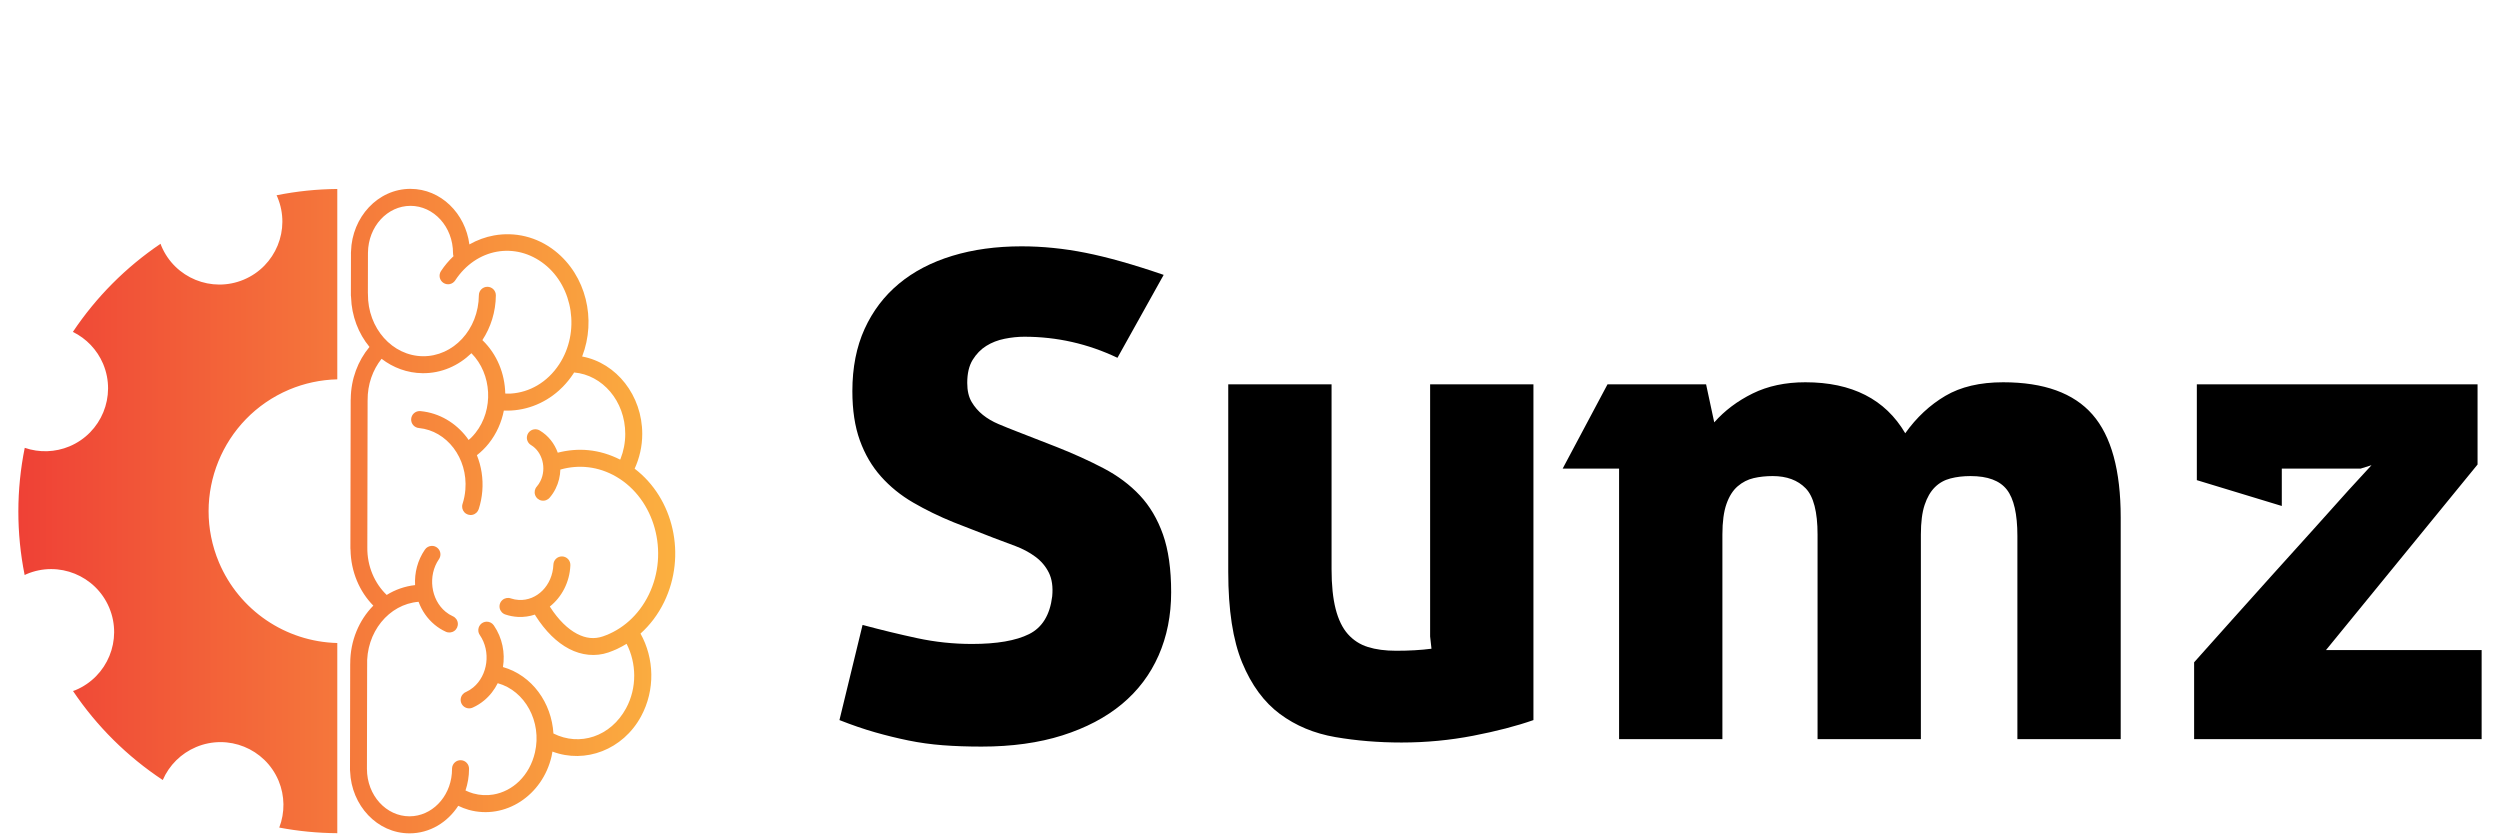
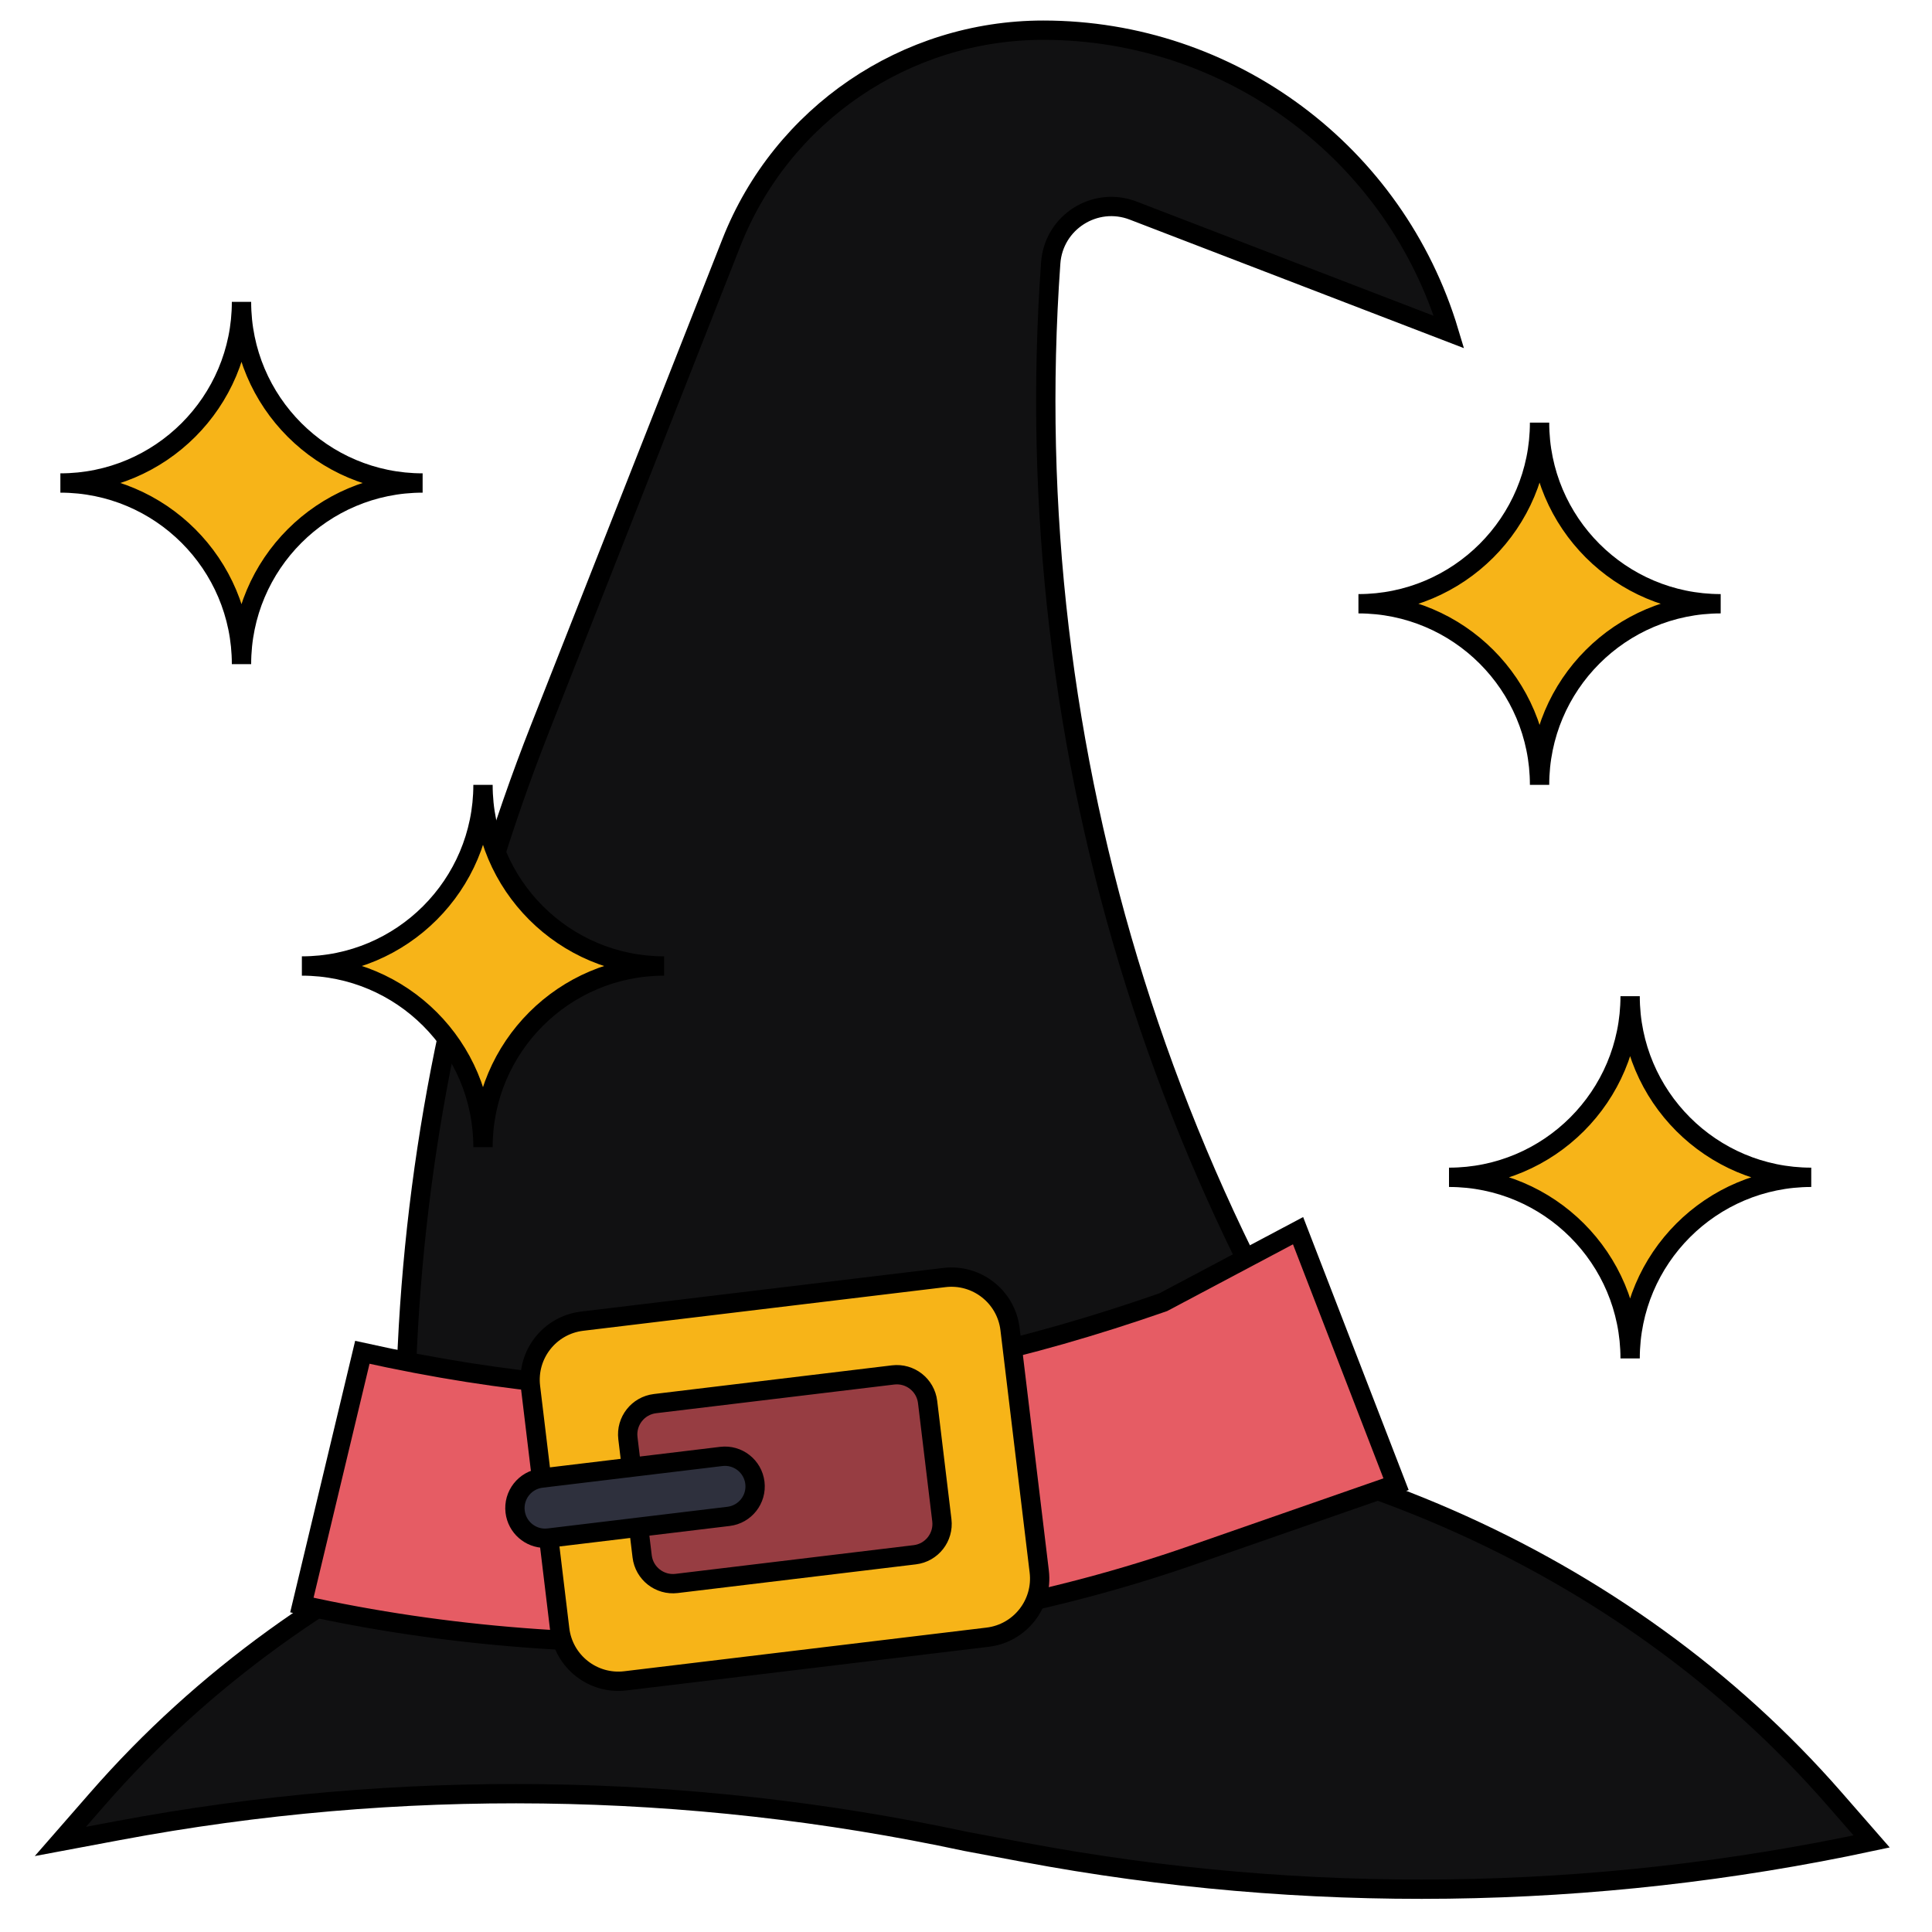
- <svg xmlns="http://www.w3.org/2000/svg" width="90" height="30" viewBox="0 0 300 101.491" class="css-1j8o68f" version="1.1" id="svg12">
-   <defs id="SvgjsDefs10989">
-     <linearGradient id="SvgjsLinearGradient10994">
-       <stop id="SvgjsStop10995" stop-color="#ef4136" offset="0" />
-       <stop id="SvgjsStop10996" stop-color="#fbb040" offset="1" />
-     </linearGradient>
-   </defs>
-   <g id="SvgjsG10990" featurekey="hmhgWD-0" transform="matrix(0.827779,0,0,0.827779,-1.498085,20.44879)" fill="url(#SvgjsLinearGradient10994)">
-     <path d="m59.5 3.082c-4.795 0-8.602 4.16-8.746 9.193a1.25 1.25 0 0 0-0.01 0.16v0.051 0.002c-2.12e-4 0.027-0.004 0.053-0.004 0.08a1.25 1.25 0 0 0 0.004 0.125l-0.012 6.062a1.25 1.25 0 0 0 0.027 0.27 1.25 1.25 0 0 0 0 0.006c0.088 2.786 1.089 5.342 2.709 7.309-1.697 2.033-2.723 4.707-2.754 7.625a1.25 1.25 0 0 0-0.012 0.18l-0.041 21.643a1.25 1.25 0 0 0 0 0.008c-3.4e-5 0.003 3.3e-5 0.005 0 0.008v0.164a1.25 1.25 0 0 0 0.018 0.215 1.25 1.25 0 0 0 0 0.008c0.058 3.216 1.313 6.136 3.356 8.213-2.113 2.135-3.4 5.177-3.398 8.484v0.002a1.25 1.25 0 0 0-0.006 0.121l-0.029 15.393a1.25 1.25 0 0 0 0 0.014c0 0.002-1e-6 0.004 0 0.006v0.156a1.25 1.25 0 0 0 0.018 0.225c0.189 4.991 3.977 9.1 8.742 9.1 2.987 0 5.589-1.618 7.166-4.051 0.492 0.234 1 0.442 1.537 0.592 5.393 1.499 10.865-2.125 12.193-7.873 0.054-0.233 0.09-0.466 0.129-0.699 4.827 1.821 10.372-0.265 13.033-5.17 2.117-3.903 1.951-8.559-0.076-12.191 1.391-1.247 2.581-2.804 3.471-4.631 3.343-6.865 1.417-15.253-4.334-19.629 0.706-1.55 1.119-3.279 1.119-5.115 0-5.654-3.788-10.445-8.842-11.391 2.112-5.442 0.607-11.91-4.006-15.543-2.675-2.106-5.914-2.814-8.961-2.268-1.26 0.226-2.482 0.678-3.623 1.322-0.591-4.563-4.201-8.174-8.668-8.174zm-10.766 0.018a47.453 47.453 0 0 0-8.94 0.928l0.006 0.004 0.002 0.002a9.264 9.264 0 0 1 0.111 0.238l0.025 0.062a9.264 9.264 0 0 1-4.973 12.109 9.264 9.264 0 0 1-12.115-4.951 9.264 9.264 0 0 1-0.121-0.328 47.453 47.453 0 0 0-12.898 12.963 9.264 9.264 0 0 1 4.436 4.674l0.027 0.064a9.264 9.264 0 0 1-4.973 12.107 9.264 9.264 0 0 1-6.574 0.213 47.453 47.453 0 0 0-0.014 18.713 9.264 9.264 0 0 1 0.295-0.139 9.264 9.264 0 0 1 12.133 4.906l0.027 0.064a9.264 9.264 0 0 1-4.973 12.105 9.264 9.264 0 0 1-0.363 0.131 47.453 47.453 0 0 0 13.203 13.094 9.264 9.264 0 0 1 4.887-4.842 9.264 9.264 0 0 1 12.135 4.906l0.027 0.064a9.264 9.264 0 0 1 0.09 6.869 47.453 47.453 0 0 0 8.539 0.826v-27.98a19.424 19.424 0 0 1-17.408-11.857 19.424 19.424 0 0 1 10.332-25.426 19.424 19.424 0 0 1 7.076-1.51v-28.012zm10.766 2.482c3.407 0 6.262 3.053 6.262 6.986a1.25 1.25 0 0 0 0.068 0.422c-0.678 0.644-1.302 1.37-1.844 2.197a1.25 1.25 0 1 0 2.092 1.369c3.092-4.723 8.867-5.748 13.127-2.393 4.26 3.355 5.272 10.002 2.18 14.725-1.758 2.685-4.399 4.144-7.119 4.314-0.273 0.017-0.547 0.005-0.82-0.004-0.062-2.905-1.192-5.772-3.367-7.863 1.227-1.869 1.961-4.138 1.984-6.58a1.25 1.25 0 1 0-2.5-0.025c-0.048 5.084-3.788 9.027-8.244 8.977-4.457-0.051-8.126-4.082-8.078-9.166a1.25 1.25 0 0 0-0.004-0.125 1.25 1.25 0 0 0-0.004-0.025l0.01-5.293 0.002-0.613c0.041-3.892 2.873-6.902 6.256-6.902zm8.973 21.689c3.012 3.038 3.31 8.29 0.594 11.713-0.216 0.272-0.442 0.524-0.68 0.756-0.108 0.105-0.224 0.192-0.336 0.289-0.087-0.124-0.166-0.253-0.258-0.373-1.634-2.135-4.022-3.601-6.799-3.871a1.25 1.25 0 0 0-0.123-0.008 1.25 1.25 0 0 0-0.119 2.496c4.081 0.397 7.202 4.402 6.824 9.07-0.059 0.73-0.2 1.427-0.412 2.082a1.25 1.25 0 1 0 2.379 0.768c0.271-0.839 0.451-1.726 0.525-2.648 0.151-1.861-0.146-3.663-0.795-5.277 0.633-0.494 1.224-1.067 1.75-1.73 1.142-1.439 1.876-3.106 2.215-4.836 2.914 0.127 5.822-0.905 8.111-2.957 0.198-0.177 0.39-0.362 0.578-0.555 0.565-0.577 1.085-1.221 1.549-1.93 0.035-0.053 0.062-0.109 0.096-0.162 4.168 0.358 7.527 4.197 7.527 9.037 0 1.307-0.248 2.544-0.691 3.66-0.017 0.043-0.041 0.082-0.059 0.125-1.5-0.762-3.071-1.23-4.65-1.387-1.53-0.151-3.059-0.014-4.529 0.367-0.476-1.33-1.372-2.499-2.639-3.26a1.25 1.25 0 0 0-0.715-0.186 1.25 1.25 0 0 0-0.572 2.328c1.649 0.99 2.32 3.403 1.371 5.303-0.148 0.297-0.324 0.56-0.52 0.789a1.25 1.25 0 1 0 1.9 1.623c0.33-0.386 0.618-0.819 0.855-1.295 0.449-0.898 0.674-1.862 0.703-2.818 2.682-0.766 5.597-0.49 8.254 1.066 5.612 3.287 7.801 11.083 4.758 17.334-1.509 3.098-3.98 5.197-6.754 6.143-1.248 0.426-2.485 0.312-3.814-0.383s-2.721-2.014-3.977-3.977a1.25 1.25 0 0 0-0.02-0.029c1.752-1.386 2.922-3.583 3.025-6.059a1.25 1.25 0 0 0-1.215-1.318 1.25 1.25 0 0 0-1.283 1.215c-0.128 3.081-2.439 5.323-5.07 5.191-0.411-0.021-0.805-0.098-1.182-0.225a1.251 1.251 0 1 0-0.797 2.371c0.588 0.198 1.211 0.317 1.853 0.35 0.866 0.043 1.697-0.085 2.477-0.342a1.25 1.25 0 0 0 0.105 0.193c1.43 2.235 3.089 3.887 4.924 4.846 1.835 0.959 3.878 1.182 5.779 0.533 0.932-0.318 1.828-0.751 2.682-1.273 1.459 2.842 1.556 6.473-0.078 9.486-2.268 4.181-6.834 5.646-10.688 3.707-0.271-4.508-3.128-8.544-7.426-9.775 0.339-2.074-0.082-4.286-1.336-6.117a1.25 1.25 0 0 0-1.062-0.559 1.25 1.25 0 0 0-1.217 1.43 1.25 1.25 0 0 0 0.023 0.123 1.25 1.25 0 0 0 0.191 0.418c1.656 2.418 1.187 5.928-0.979 7.711-0.339 0.279-0.694 0.499-1.059 0.664a1.25 1.25 0 1 0 1.031 2.275c0.567-0.257 1.112-0.594 1.617-1.01 0.868-0.715 1.54-1.593 2.023-2.559a1.25 1.25 0 0 0 0.023 0.008c3.983 1.107 6.501 5.648 5.453 10.184-0.786 3.401-3.263 5.713-6.133 6.189-0.239 0.04-0.481 0.068-0.725 0.082-0.488 0.028-0.985 0.001-1.482-0.08-0.249-0.041-0.497-0.095-0.746-0.164-0.395-0.11-0.768-0.263-1.131-0.436 0.331-1 0.52-2.07 0.52-3.184a1.25 1.25 0 0 0-2.498-0.088 1.25 1.25 0 0 0-0.002 0.088c0 3.688-2.51 6.601-5.631 6.951-0.208 0.023-0.418 0.035-0.631 0.035-3.405 0-6.257-3.05-6.26-6.981-1e-6 -0.002 0-0.004 0-0.006l0.029-14.947a1.25 1.25 0 0 0 0.002-0.154c-0.216-5 3.212-9.125 7.566-9.473 0.477 1.292 1.27 2.471 2.379 3.385 0.505 0.416 1.048 0.755 1.615 1.012a1.25 1.25 0 1 0 1.031-2.277c-0.365-0.165-0.72-0.385-1.059-0.664-2.165-1.783-2.634-5.293-0.979-7.711a1.25 1.25 0 0 0-1.041-1.971 1.25 1.25 0 0 0-1.022 0.559c-1.073 1.567-1.537 3.412-1.438 5.211-1.517 0.169-2.928 0.674-4.176 1.447-1.756-1.68-2.887-4.186-2.85-7.004l0.02-10.695 0.021-10.838a1.25 1.25 0 0 0 0.002-0.1c-0.022-2.354 0.765-4.493 2.053-6.107 1.701 1.308 3.773 2.093 6.031 2.119 2.771 0.032 5.28-1.095 7.184-2.936z" id="path6" />
-   </g>
-   <g id="SvgjsG10991" featurekey="1RRcwp-0" transform="matrix(4.139081,0,0,4.139081,97.59891,7.235049)" fill="#000000">
-     <path d="M3.94 13.62 c-0.427 -0.173 -0.823 -0.367 -1.19 -0.58 s-0.683 -0.47 -0.95 -0.77 s-0.473 -0.653 -0.62 -1.06 s-0.22 -0.89 -0.22 -1.45 c0 -0.693 0.12 -1.303 0.36 -1.83 s0.577 -0.97 1.01 -1.33 s0.957 -0.633 1.57 -0.82 s1.293 -0.28 2.04 -0.28 c0.613 0 1.24 0.063 1.88 0.19 s1.407 0.343 2.3 0.65 l-1.36 2.44 c-0.867 -0.413 -1.78 -0.62 -2.74 -0.62 c-0.187 0 -0.38 0.02 -0.58 0.06 s-0.38 0.11 -0.54 0.21 s-0.293 0.237 -0.4 0.41 s-0.16 0.4 -0.16 0.68 c0 0.227 0.043 0.413 0.13 0.56 s0.197 0.273 0.33 0.38 s0.287 0.197 0.46 0.27 s0.347 0.143 0.52 0.21 l1.18 0.46 c0.507 0.2 0.97 0.41 1.39 0.63 s0.777 0.487 1.07 0.8 s0.52 0.697 0.68 1.15 s0.24 1.02 0.24 1.7 s-0.123 1.3 -0.37 1.86 s-0.607 1.037 -1.08 1.43 s-1.057 0.7 -1.75 0.92 s-1.487 0.33 -2.38 0.33 c-0.413 0 -0.793 -0.013 -1.14 -0.04 s-0.683 -0.073 -1.01 -0.14 s-0.653 -0.147 -0.98 -0.24 s-0.677 -0.213 -1.05 -0.36 l0.68 -2.8 c0.547 0.147 1.083 0.277 1.61 0.39 s1.063 0.17 1.61 0.17 c0.733 0 1.293 -0.097 1.68 -0.29 s0.613 -0.563 0.68 -1.11 c0.027 -0.28 -0.007 -0.513 -0.1 -0.7 s-0.227 -0.343 -0.4 -0.47 s-0.367 -0.23 -0.58 -0.31 l-0.64 -0.24 z M12.02 9.56 l3.04 -0 l0 5.44 c0 0.467 0.04 0.857 0.12 1.17 s0.2 0.56 0.36 0.74 s0.357 0.307 0.59 0.38 s0.51 0.11 0.83 0.11 c0.387 0 0.733 -0.02 1.04 -0.06 l-0.04 -0.36 l0 -7.42 l3.04 0 l0 9.88 c-0.493 0.173 -1.083 0.327 -1.77 0.46 s-1.39 0.2 -2.11 0.2 c-0.68 0 -1.33 -0.053 -1.95 -0.16 s-1.163 -0.333 -1.63 -0.68 s-0.837 -0.85 -1.11 -1.51 s-0.41 -1.55 -0.41 -2.67 l0 -5.52 z M23.52 12.04 l-1.66 0 l1.32 -2.48 l2.9 0 l0.24 1.12 c0.307 -0.347 0.683 -0.63 1.13 -0.85 s0.963 -0.33 1.55 -0.33 c1.373 0 2.353 0.5 2.94 1.5 c0.333 -0.467 0.727 -0.833 1.18 -1.1 s1.02 -0.4 1.7 -0.4 c1.2 0 2.077 0.317 2.63 0.95 s0.83 1.643 0.83 3.03 l0 6.52 l-3.04 0 l0 -5.98 c0 -0.64 -0.103 -1.093 -0.31 -1.36 s-0.563 -0.4 -1.07 -0.4 c-0.213 0 -0.41 0.023 -0.59 0.07 s-0.333 0.133 -0.46 0.26 s-0.227 0.3 -0.3 0.52 s-0.11 0.51 -0.11 0.87 l0 6.02 l-3.04 0 l0 -6.02 c0 -0.667 -0.117 -1.12 -0.35 -1.36 s-0.557 -0.36 -0.97 -0.36 c-0.2 0 -0.387 0.02 -0.56 0.06 s-0.33 0.12 -0.47 0.24 s-0.25 0.293 -0.33 0.52 s-0.12 0.527 -0.12 0.9 l0 6.02 l-3.04 0 l0 -7.96 z M44.32 17.38 l4.58 0 l0 2.62 l-8.46 0 l0 -2.26 l0.33 -0.37 l0.84 -0.94 l1.13 -1.26 l1.2 -1.33 l1.04 -1.16 l0.68 -0.74 l-0.32 0.1 l-2.32 0 l0 1.1 l-2.5 -0.76 l0 -2.82 l8.26 0 l0 2.36 z" id="path9" />
+ <svg xmlns="http://www.w3.org/2000/svg" width="65px" height="65px" viewBox="0 0 512 512" enable-background="new 0 0 512 512" id="flat" version="1.1" xml:space="preserve" fill="#000000" stroke="#000000" stroke-width="5.12" transform="matrix(1, 0, 0, 1, 0, 0)">
+   <g id="SVGRepo_bgCarrier" stroke-width="0" />
+   <g id="SVGRepo_tracerCarrier" stroke-linecap="round" stroke-linejoin="round" />
+   <g id="SVGRepo_iconCarrier">
+     <path d="M300.293,55.805L384,88l0,0C369.755,40.517,326.051,8,276.478,8h0c-36.491,0-69.269,22.317-82.644,56.269 L143.14,192.951c-20.62,52.344-32.506,107.719-35.182,163.914L104,440h296l-8.381-10.352 C309.618,328.351,269.165,199.683,278.451,69.687v0C279.222,58.898,290.198,51.922,300.293,55.805z" fill="#111112" />
+     <path d="M112,128L112,128c-26.51,0-48,21.49-48,48v0v0c0-26.51-21.49-48-48-48h0h0c26.51,0,48-21.49,48-48v0v0 C64,106.51,85.49,128,112,128L112,128z" fill="#f7b418" />
+     <path d="M456,160L456,160c-26.51,0-48,21.49-48,48v0v0c0-26.51-21.49-48-48-48h0h0c26.51,0,48-21.49,48-48v0v0 C408,138.51,429.49,160,456,160L456,160z" fill="#f7b418" />
+     <path d="M176,256L176,256c-26.51,0-48,21.49-48,48v0v0c0-26.51-21.49-48-48-48h0h0c26.51,0,48-21.49,48-48v0v0 C128,234.51,149.49,256,176,256L176,256z" fill="#f7b418" />
+     <path d="M480,312L480,312c-26.51,0-48,21.49-48,48v0v0c0-26.51-21.49-48-48-48h0h0c26.51,0,48-21.49,48-48v0v0 C432,290.51,453.49,312,480,312L480,312z" fill="#f7b418" />
+     <path d="M496,488L496,488c-73.928,15.842-150.269,16.825-224.581,2.891L256,488l0,0 c-73.928-15.842-150.269-16.825-224.58-2.891L16,488l9.91-11.351C81.386,413.104,166.207,376,256,376h0 c89.793,0,174.614,37.104,230.09,100.649L496,488z" fill="#111112" />
+     <path d="M369.968,393.323l-54.073,18.837C242.635,437.681,155.952,442.231,80,425.349l0,0l16.023-66.97l0,0 c75.952,16.882,138.992,12.236,212.252-13.284L344,326.145L369.968,393.323z" fill="#E65C64" />
+     <path d="M261.741,433.872l-95.999,11.566c-8.583,1.034-16.379-5.086-17.413-13.668l-7.738-64.229 c-1.034-8.583,5.086-16.379,13.669-17.413l95.999-11.566c8.583-1.034,16.379,5.086,17.413,13.668l7.738,64.229 C276.444,425.042,270.324,432.838,261.741,433.872z" fill="#f7b418" />
+     <path d="M242.42,412.027l-63.098,7.602c-4.509,0.543-8.604-2.671-9.147-7.18l-3.774-31.328 c-0.543-4.509,2.671-8.604,7.18-9.147l63.098-7.602c4.509-0.543,8.604,2.671,9.147,7.18l3.774,31.328 C250.143,407.388,246.929,411.483,242.42,412.027z" fill="#973D42" />
+     <g>
+       <path d="M144.449,407.656c-3.991,0-7.443-2.982-7.932-7.044c-0.529-4.387,2.599-8.371,6.985-8.899l47.655-5.741 c4.38-0.535,8.371,2.599,8.899,6.985s-2.599,8.371-6.985,8.899l-47.655,5.741C145.092,407.637,144.769,407.656,144.449,407.656z" fill="#2E303D" />
+     </g>
  </g>
</svg>
